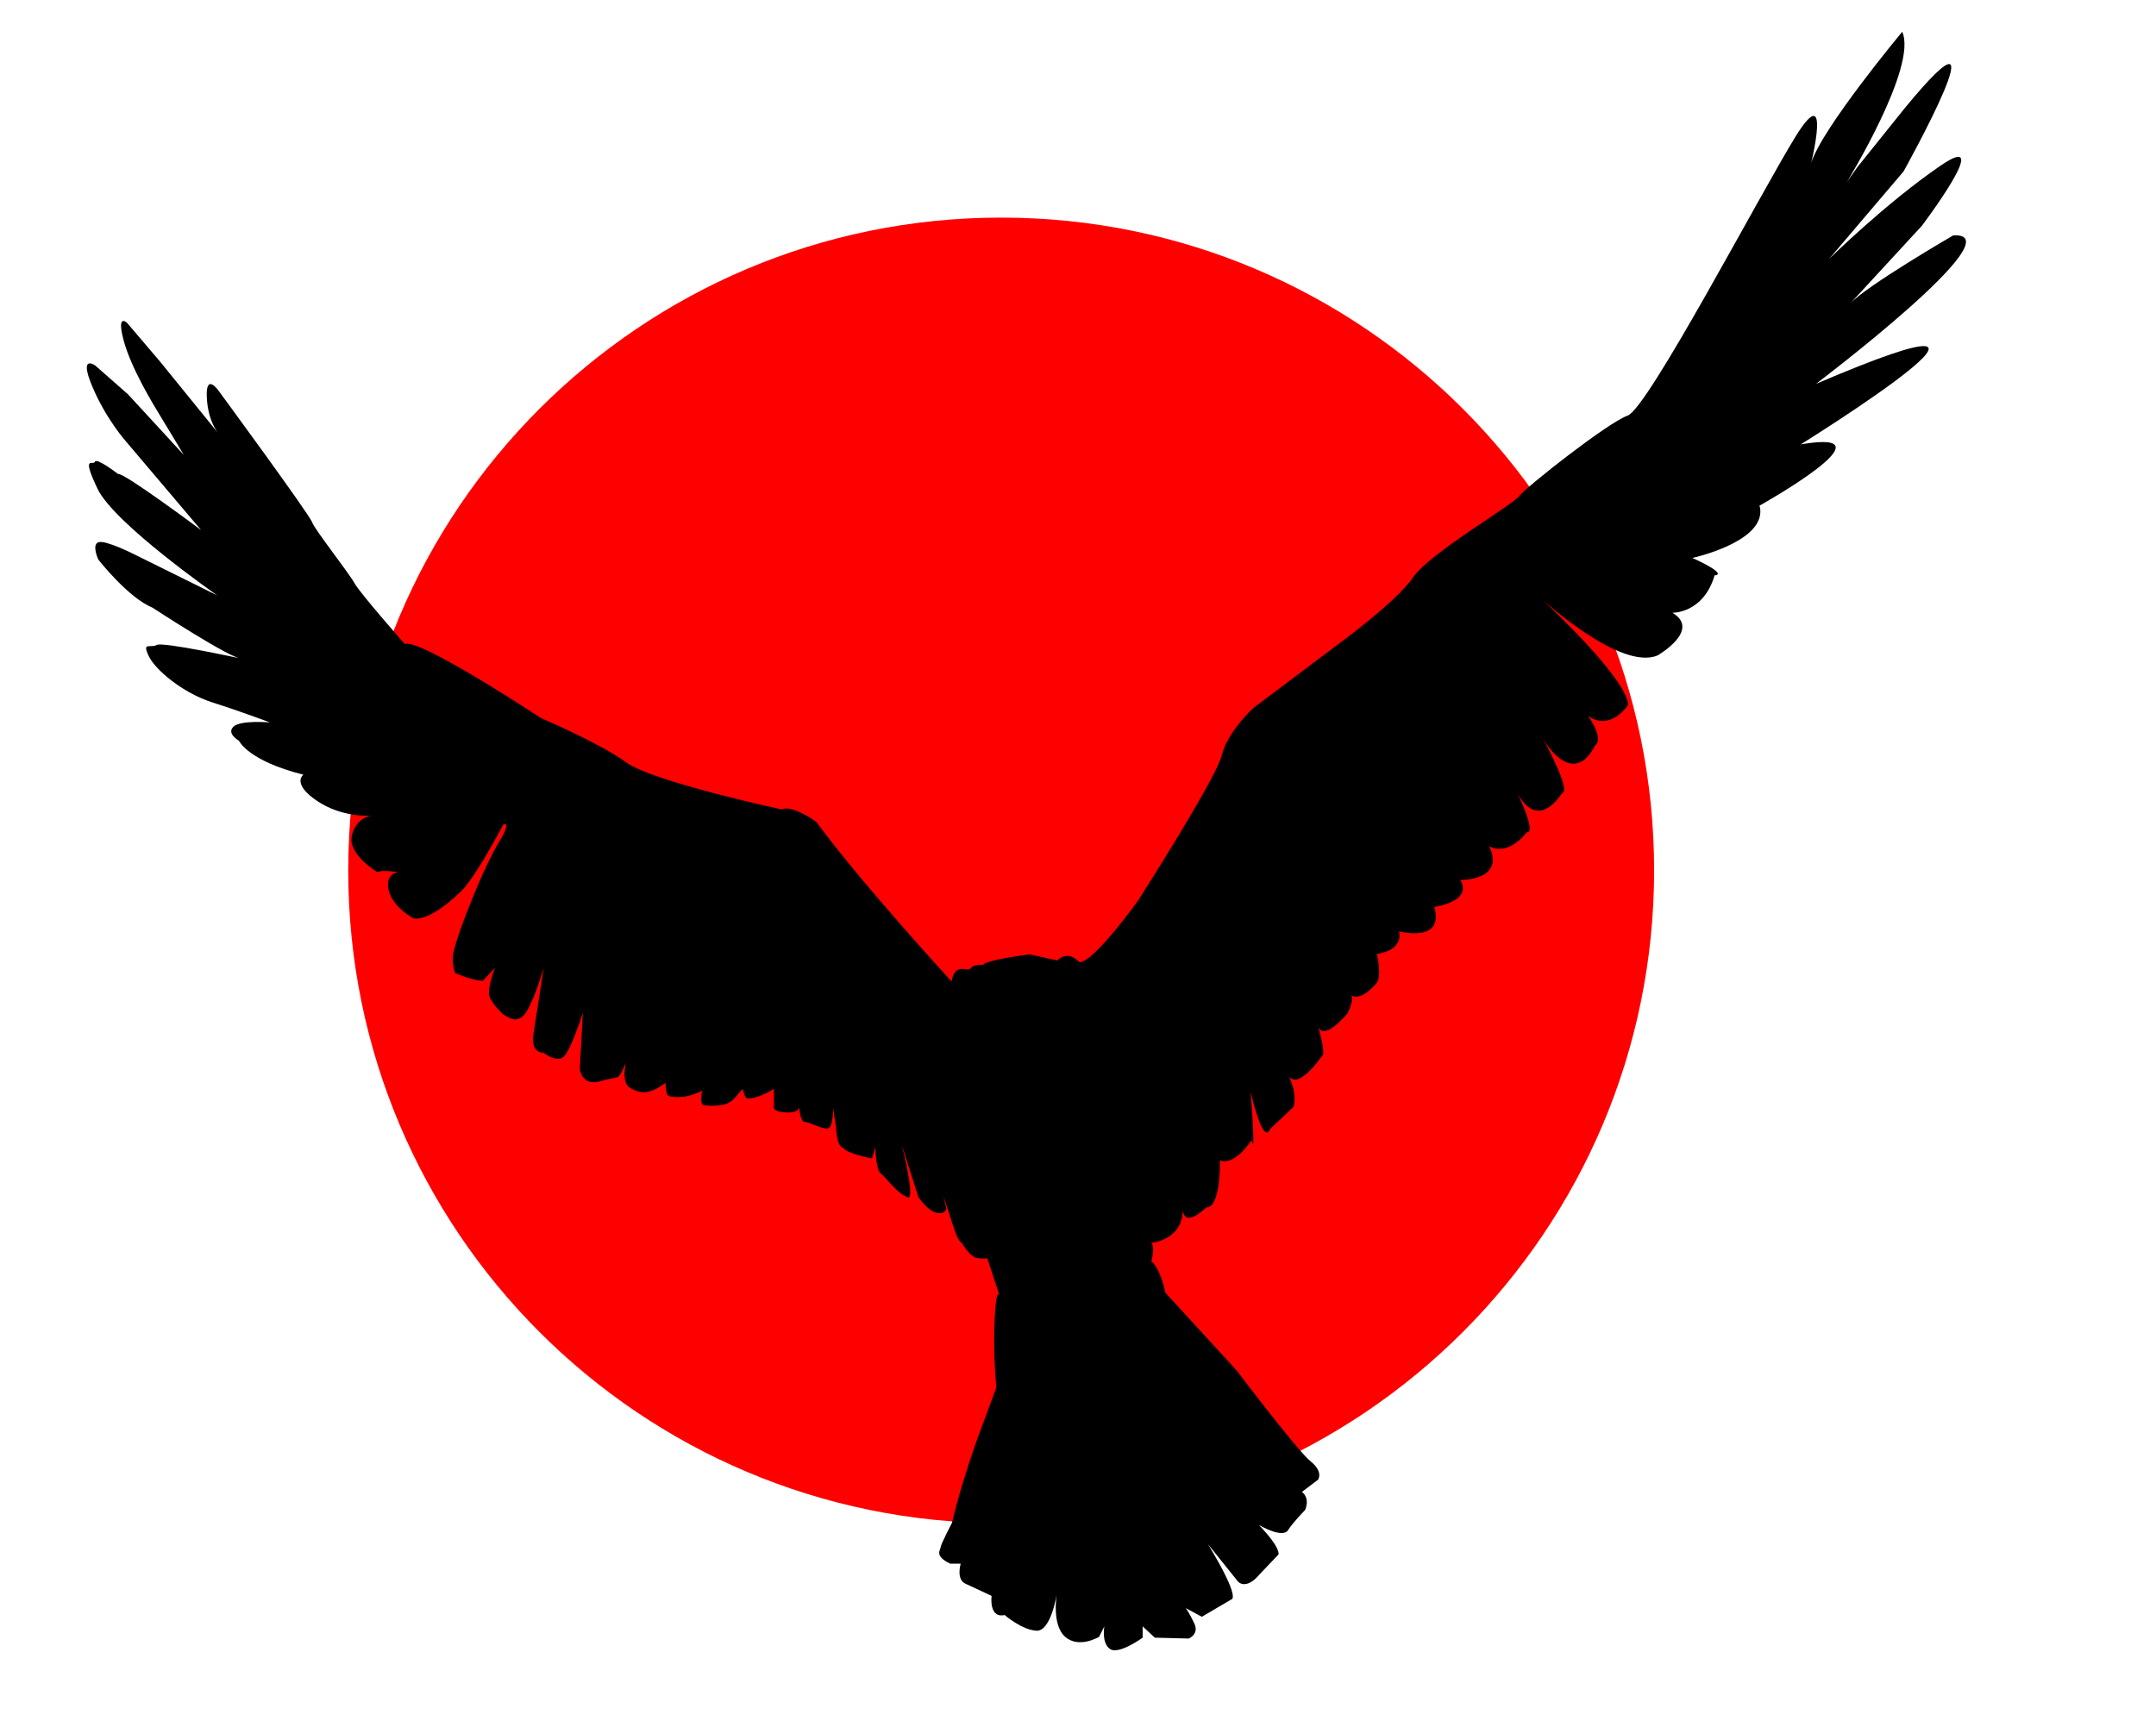
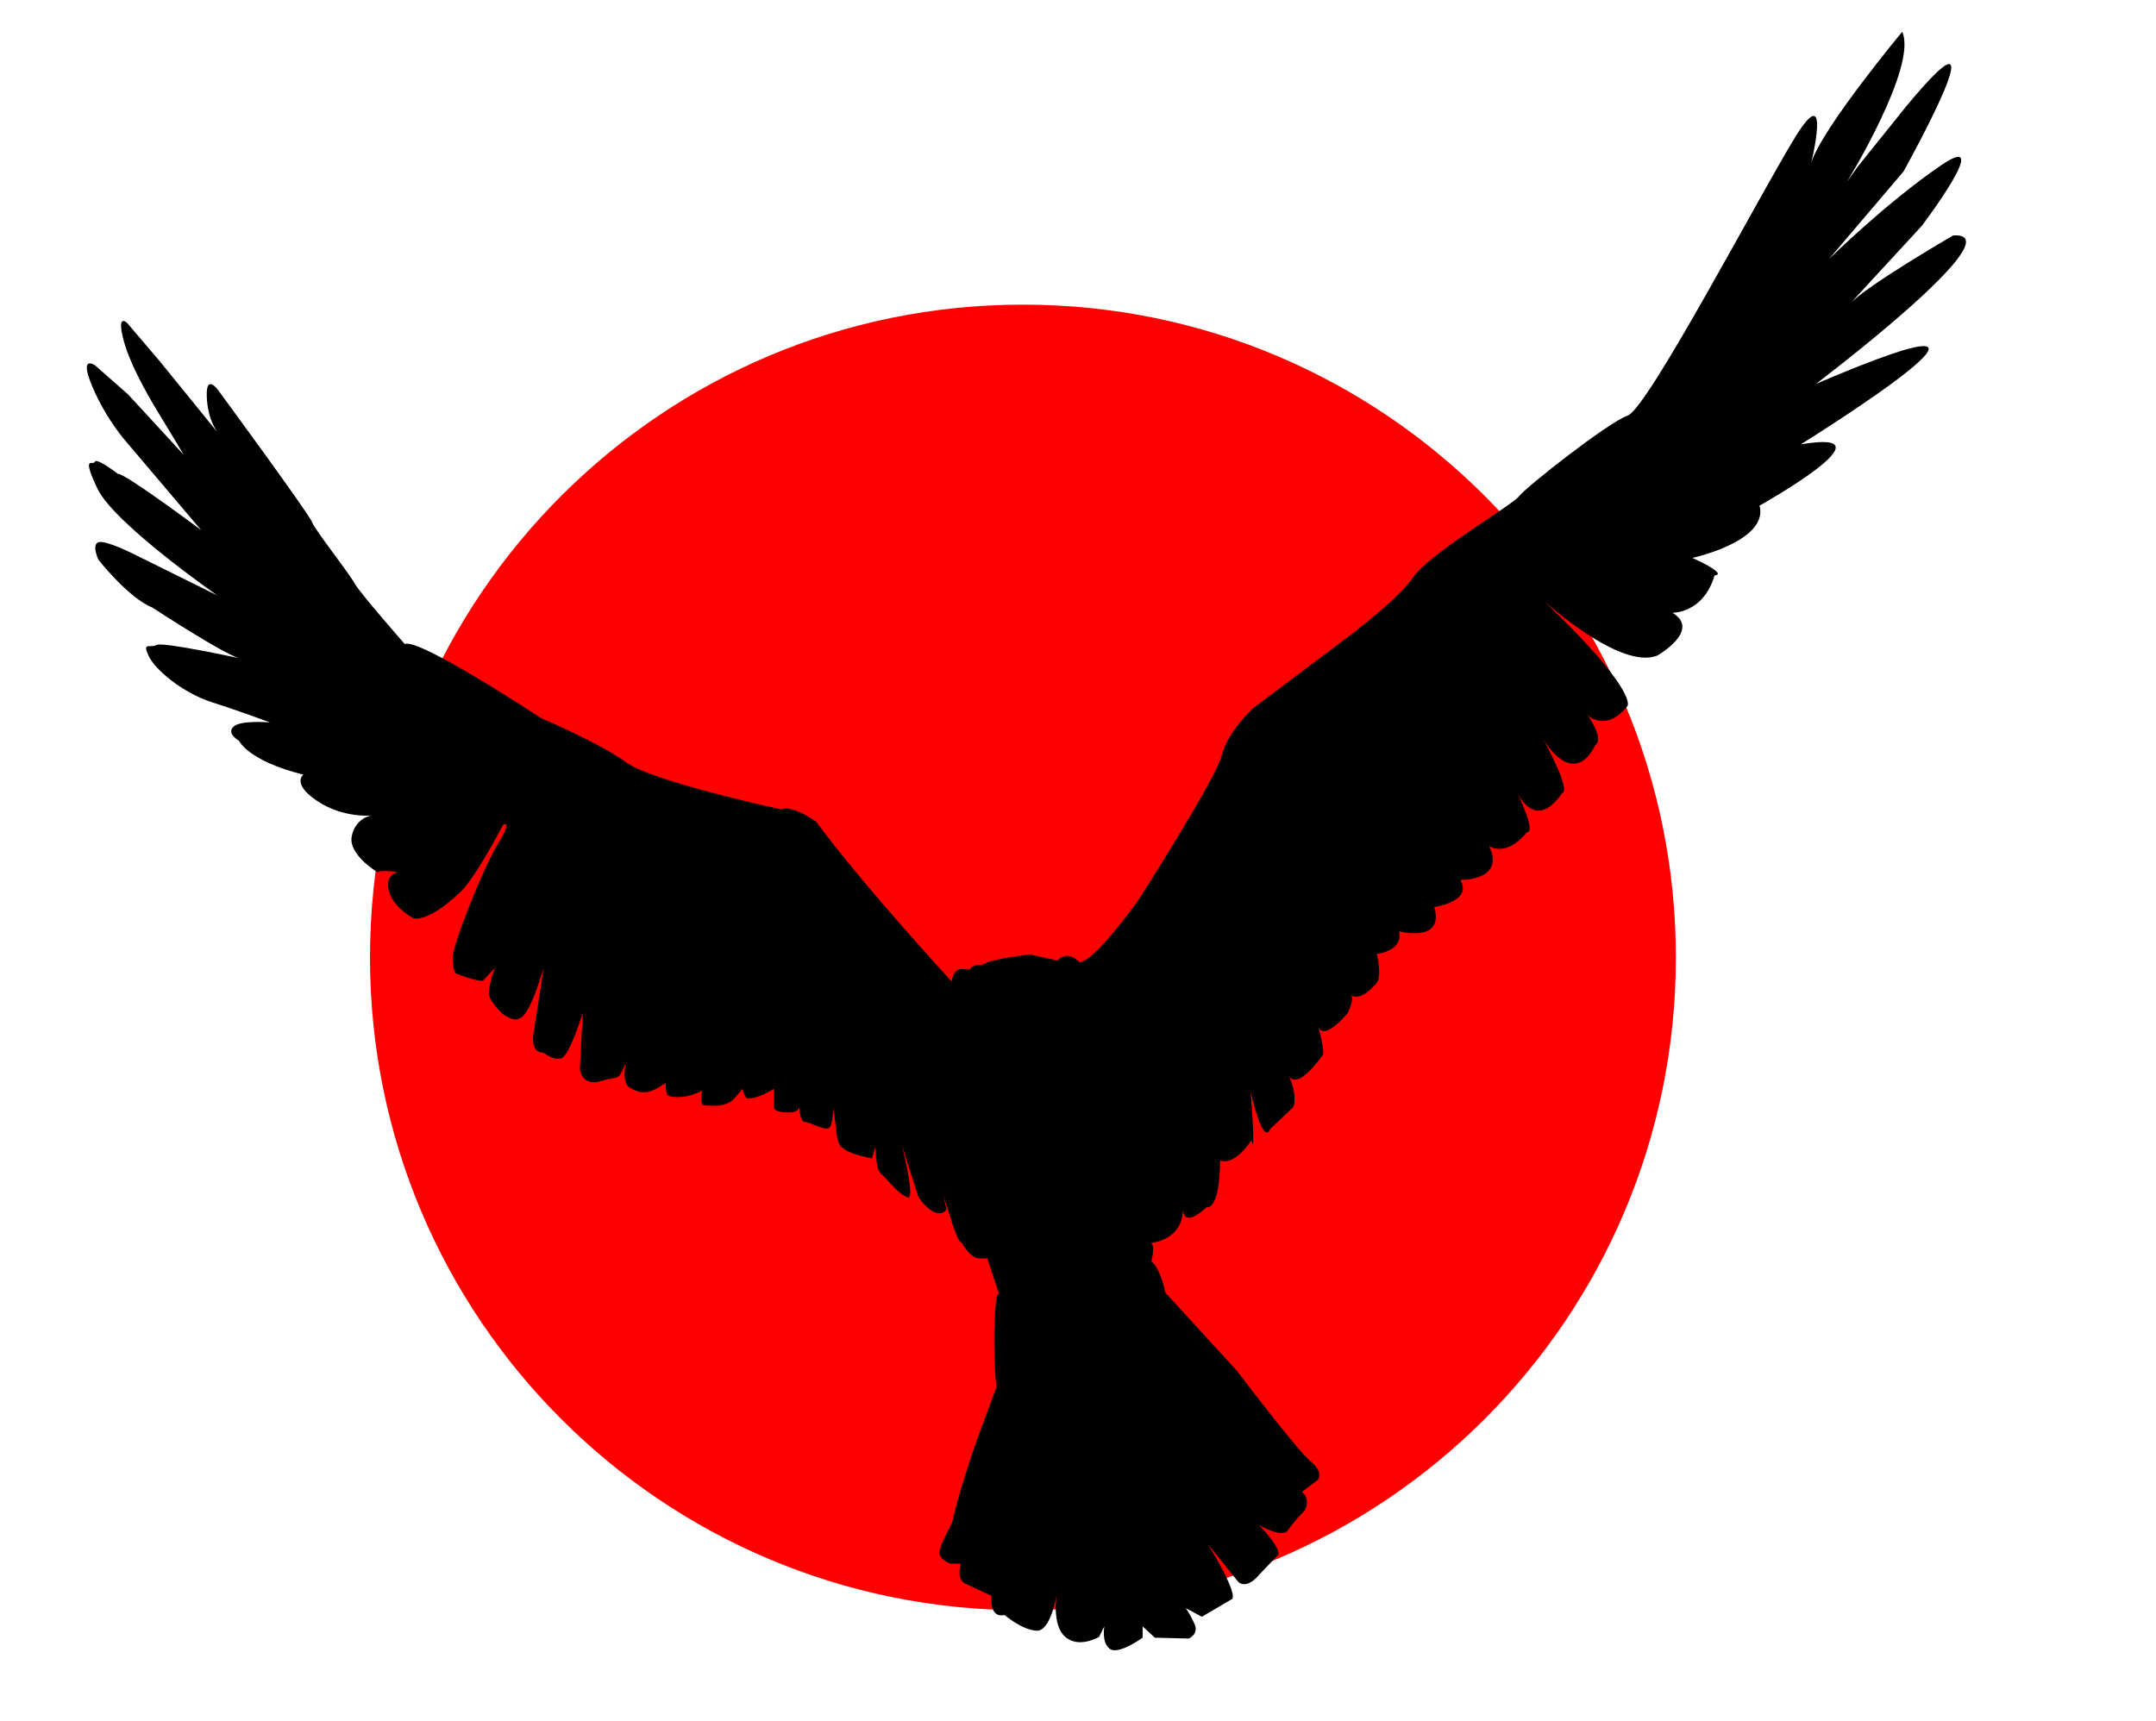
<svg xmlns="http://www.w3.org/2000/svg" version="1.1" id="Layer_1" x="0px" y="0px" viewBox="50 100 495.3 395.3" style="enable-background:new 0 0 595.3 595.3;" xml:space="preserve">
  <g>
    <g class="bird">
-       <circle cx="280" cy="300" r="150" stroke-width="3" fill="red" />
+       <circle cx="285" cy="320" r="150" stroke-width="3" fill="red" />
      <path d="M143,248c0,0-10.2-11.6-11.5-13.9c-1.3-2.4-9.2-12.4-9.8-14.1c-0.6-1.8-21.4-30.1-21.4-30.1s-3-4.4-2.8,1.2    c0.2,5.6,2.6,8.4,2.6,8.4l-13.4-16.5l-7.5-8.8c0,0-2.5-2.4-0.8,4c1.7,6.4,6.9,14.9,8.5,17.5s5.3,8.8,5.3,8.8l-12.8-13.9l-7.5-6.6    c0,0-3.9-2.8-0.7,4.8s7.8,12.7,7.8,12.7l17.2,20.3c0,0-17.8-13.3-19.1-12.9c0,0-4.9-3.8-5.3-2.8c-0.4,1-3.2-1.8,0.6,6.2    s27.5,24.5,27.5,24.5l-19-9.4c0,0-6.7-3.4-8.3-2.8s0,4,0,4s6.9,8.8,12.4,11c0,0,18.3,12,20.7,11.8c0,0-18.3-4-19.7-3.2    c-1.4,0.8-3.4-0.8-1.9,2.4c1.4,3.2,7.8,8.6,14.7,10.8c6.9,2.2,13.2,4.6,13.2,4.6s-6.8-0.6-8.4,1c-1.6,1.6,1.3,3.2,1.3,3.2    s2,4.6,14.8,7.8c0,0-2.8,2,3.1,6c5.9,4,12.4,3.4,12.4,3.4s-3.6,0.6-4.4,4.8c-0.8,4.2,5.9,8.2,5.9,8.2s0.7-0.6,4.8,0    c0,0-3.1,0.2-2.2,4.2c1,4,5.7,6.4,5.7,6.4s3.1,1.2,10.5-5.8c0,0,2.6-1.6,10.1-15.7c0,0,2.2-1.2-1.1,4.2    c-3.2,5.4-6.6,14.3-6.6,14.3s-4.1,10-3.9,12.4c0.1,2.4,0.6,3.2,0.6,3.2s3.6,1.6,6.3,1.8l2.8-3c0,0-1.8,4.6-1.3,6.4    c0.5,1.8,3.1,4.2,3.1,4.2s2.3,1.6,3.2,1.2s2.4,0.6,6.2-11.8l-2.3,14.9c0,0-1,4.6,2.3,4.6c0,0,2.4,2,4.2,1.2s4.8-10.4,4.8-10.4    l-0.7,12.9c0,0,0.4,4.2,4.9,2.8s3.6,0.4,5.7-4.2c0,0-1.2,4.6,1,5.8s4.1,1.8,8.1-1.2c0,0,0,2.8,0.7,3c0,0,3.1,1.2,7.7-1.2    c0,0-0.7,3.4,0.5,3.4c1.2,0,5,0.6,6.9-1.6c1.9-2.2,1.9-2.2,1.9-2.2s0.5,2.2,1.1,2.2s2.5,0,6.1-2.2v3.9c0,0-0.8,1.7,4.1,1.5    c0,0,1.6-0.2,1.7-1.2c0,0,0.2,3.4,1.3,3.4c1.1,0,4.5,2,5.5,1.4s1-4.6,1-4.6l0.7,4.7c0,0,0.1,4.3,1.7,4.5c0,0,0,1,6.5,2.4l0.8-2.6    c0,0,0.1,5.2,1.2,6c1.1,0.8,3.8,4.6,6,5.4c0,0,2.4,2.6-1.1-11.8l3.8,11.9c0,0,2.2,3.2,4.2,3.6s2.2-1,2.2-1l-0.7-3l1.7,5.2    c0,0,1.6,5.6,2.5,5.6c0,0,1.9,3.4,3.7,3.6s2.2,0,2.2,0l2.9,8.8c0,0-0.8-3-1.2,5.2s0.4,15.7,0.4,15.7l-4.3,11.6    c0,0-3.9,10.8-5.9,19.5c0,0-2.6,5-2.6,5.6s-1.6,2,2.2,3.8h2.4c0,0-1.1,3.6,1.1,4.6c2.2,1,6,2.8,6,2.8s-0.7,5.2,3,4.4    c0,0,3.9,3.4,7.3,3.6c3.4,0.2,4.7-8.6,4.7-8.6s-1.3,7.2,1.9,10c3.2,2.8,7.8,0,7.8,0l1.2-2.4c0,0-0.7,3.8,1.3,5.2s7.5-2.6,7.5-2.6    v-2.6l2.8,2.6l7.8,0.2c0,0,2.4-1,1.3-3.4s-2-3.6-2-3.6l3.7,2l6.8-4c0,0,2.3,0-5.4-12.7l6.9,8.6c0,0,1.8,2.2,5.1-1.8l4.2-4.4    c0,0,0.7-1.4-4.5-6.8c0,0,5.4,3.2,6.7,1.2c1.3-2,3.9-4.6,3.9-4.6s1.3-2.6-0.7-4.2l3.7-2.8c0,0,1.3-1.8-1.7-4.2    c-3-2.4-17-20.9-17-20.9L317.7,397c0,0-1-5.4-3.2-7.2c0,0,1-3.6-0.1-4.2c0,0,7.7-0.6,7.3-8.2c0,0-0.4,5.4,5.5,0c0,0,3,1,3.1-10.8    c0,0,2.8,1.8,7.2-4.6c0,0,1.1,5.4-0.2-11.2c0,0,2.8,12.7,4.5,8.6l5.3-5c0,0,1.2-2.4-1.1-7.4c0,0,1.4,4.4,7.9-4.6    c0,0,0.6-0.6-1.2-7c0,0,0.5,4.8,6.9-2.6c0,0,1.7-3.4,0.7-4.2c0,0,2,2,6-2.8c0,0,1.2-1.2,0-6.6c0,0,6.1-0.6,5.1-5.2    c0,0,10.5,2.8,8.1-5.6c0,0,8.9-1.2,6-6.2c0,0,10.4,0.2,6.6-7.8c0,0,3.8,2.8,8.7-3.2c0,0,2.5,0.8-2.6-9.8c0,0,4.1,10.4,10.7,0.8    c0,0,2.4,0.2-4.4-12.4c0,0,6.7,11.8,12,1.4c0,0,2.2-1-1.7-6.8c0,0,4.2,4,9.1-2.2c0,0,2.5-3.4-19.4-24.3c0,0,17.8,16.3,26.3,12.7    c0,0,10.1-5.8,3.4-9.8c0,0,7.1,0.2,9.7-8.6c0,0,3.6,0-5.1-4c0,0,16.1-3.5,15.6-11c0-0.3-0.1-0.7-0.2-1c0,0,32-17.9,9.5-14.1    c0,0,63.7-39.6,3.5-13.9c0,0,46.4-35.1,31.5-34.1c0,0-20,11.6-23.7,15.7l16.5-17.9c0,0,17-22.5,4.4-13.9s-25.7,21.5-25.7,21.5    l17.1-20.1c0,0,24.4-43.8,0.4-14.7l-11,13.7l-2.4,3.4c0,0,16.3-26.5,12.7-34.5c0,0-18.4,22.1-20.9,30.1c0,0,4.7-19.3-3.5-6.2    c-8.1,13.1-34.1,62.8-38.7,64.3c-4.5,1.6-23.2,16.3-24.9,18.5c-1.7,2.2-20.6,13.1-24.4,18.7c-3.8,5.6-17.4,15.5-17.4,15.5    l-19.3,14.5c0,0-5.9,5.4-7.2,10.8S311.4,307,311.4,307s-10.1,14.1-13.4,14.1c0,0-2.6-3-5.1-0.4l-6.3-1.4c0,0-9.9,1.2-10.8,2.4    c0,0-2.2-0.2-2.8,0.8s-3.6-1.6-4.4,3c0,0-20.7-22.5-31.1-36.7c0,0-5.6-4-7.9-2.8c0,0-29.7-6.4-35.7-10.8    c-6-4.4-19.6-10.2-19.6-10.2S146.1,246.4,143,248z" />
    </g>
  </g>
</svg>
